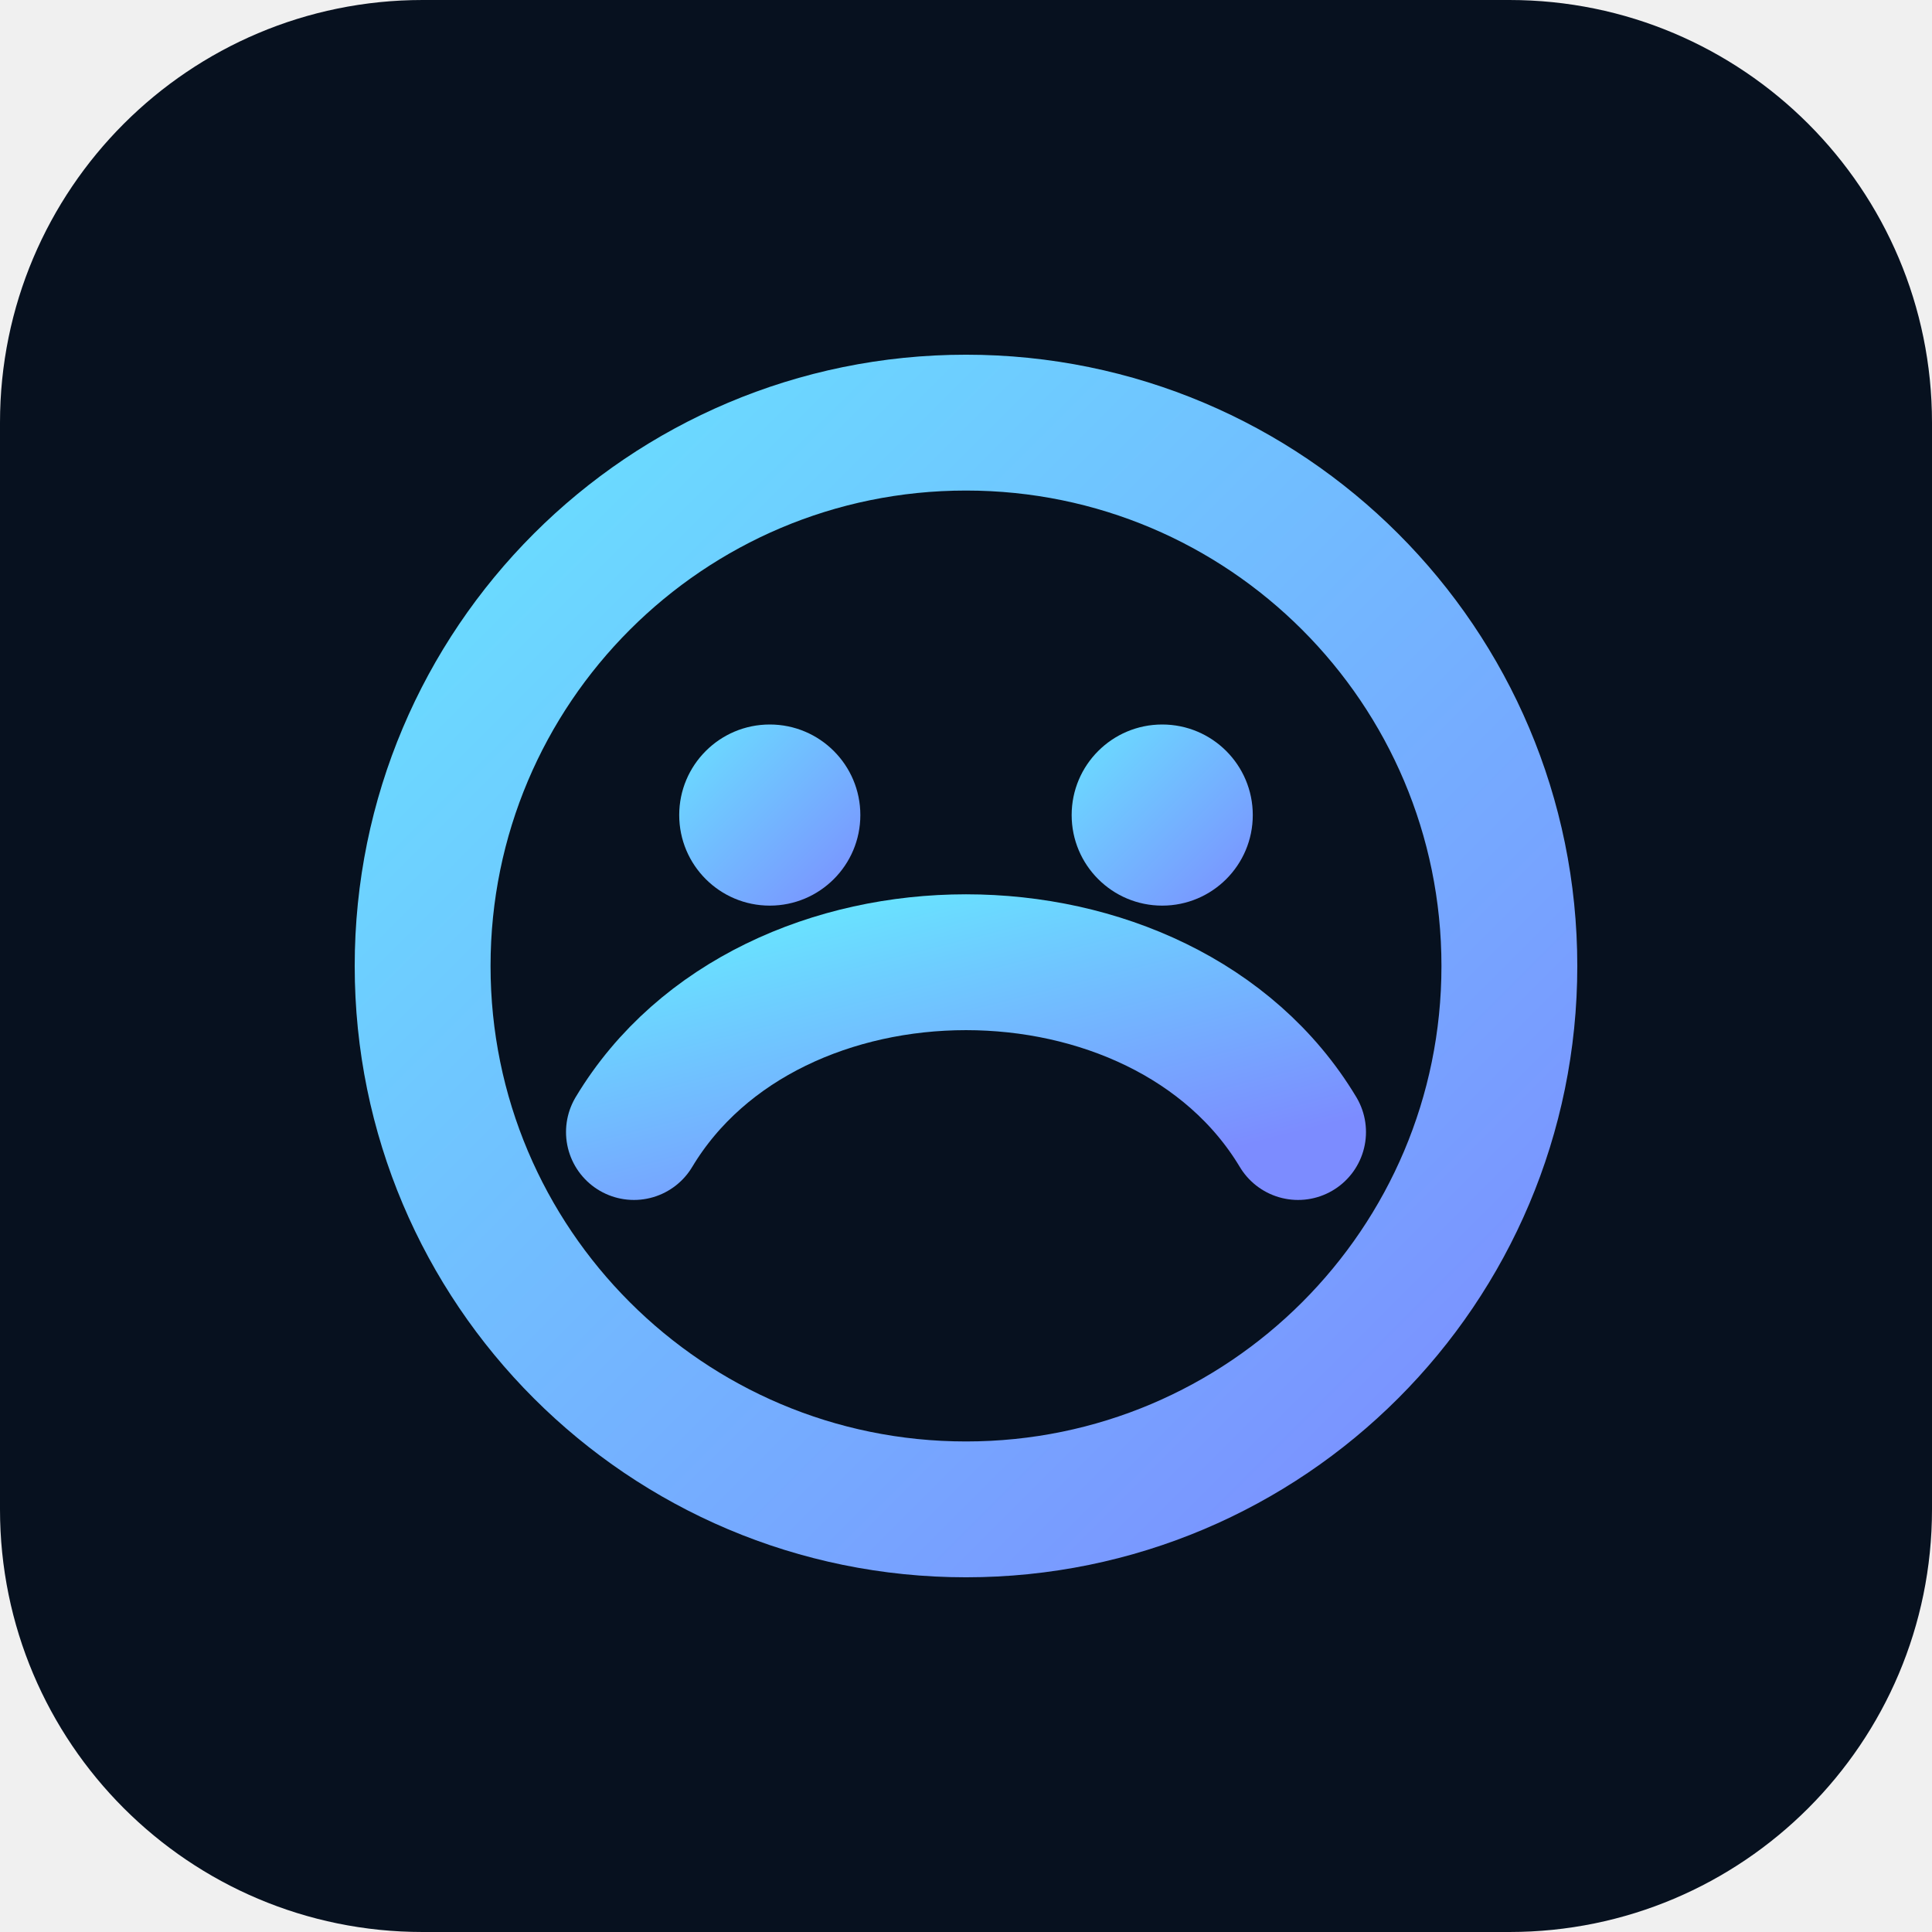
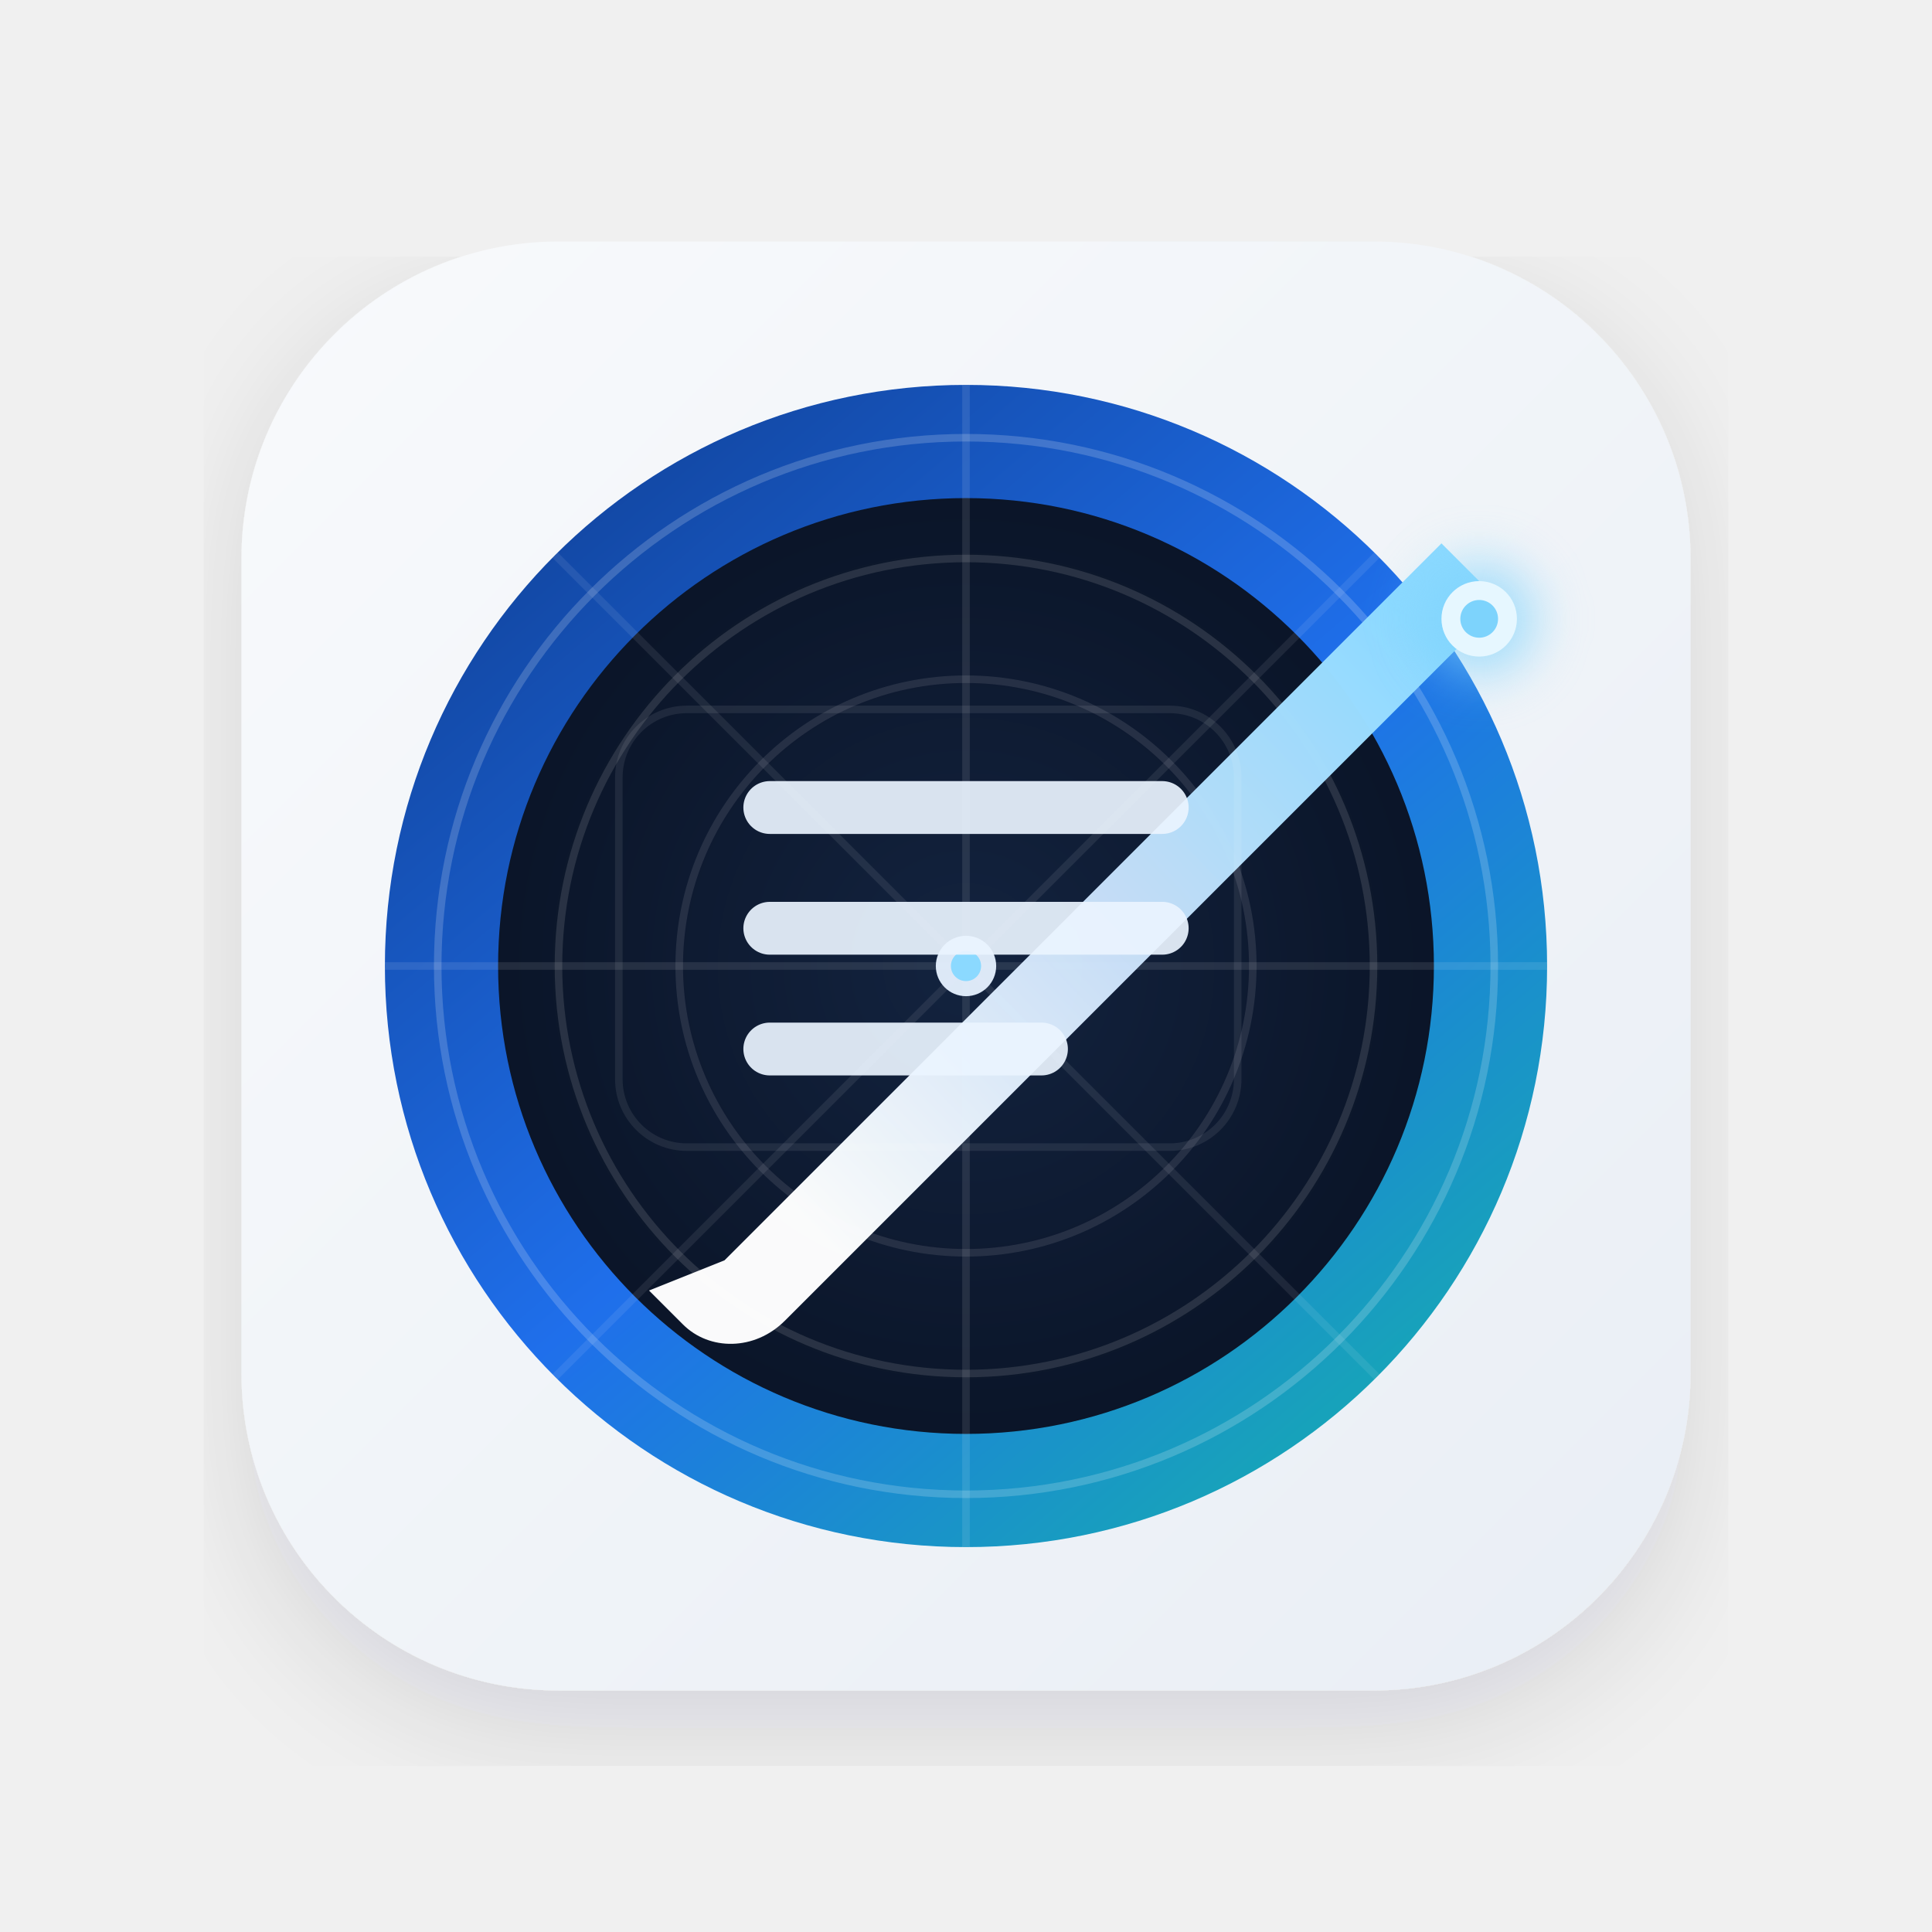
- <svg xmlns="http://www.w3.org/2000/svg" viewBox="0 0 256 256">
+ <svg xmlns="http://www.w3.org/2000/svg" width="512" height="512" viewBox="0 0 512 512" fill="none">
  <defs>
-     <linearGradient id="g" x1="0%" x2="100%" y1="0%" y2="100%">
-       <stop offset="0%" stop-color="#69e2ff" />
-       <stop offset="100%" stop-color="#7c8cff" />
+     <linearGradient id="bg" x1="64" y1="64" x2="448" y2="448" gradientUnits="userSpaceOnUse">
+       <stop stop-color="#F8FAFC" />
+       <stop offset="1" stop-color="#E9EEF5" />
    </linearGradient>
+     <linearGradient id="ring" x1="128" y1="96" x2="400" y2="416" gradientUnits="userSpaceOnUse">
+       <stop stop-color="#0F3D91" />
+       <stop offset="0.5" stop-color="#1F6FEB" />
+       <stop offset="1" stop-color="#14B8A6" />
+     </linearGradient>
+     <linearGradient id="beam" x1="220" y1="330" x2="382" y2="174" gradientUnits="userSpaceOnUse">
+       <stop stop-color="#FFFFFF" stop-opacity="0.98" />
+       <stop offset="0.5" stop-color="#CFE7FF" stop-opacity="0.95" />
+       <stop offset="1" stop-color="#8BD9FF" stop-opacity="1" />
+     </linearGradient>
+     <radialGradient id="core" cx="0" cy="0" r="1" gradientUnits="userSpaceOnUse" gradientTransform="translate(256 256) rotate(90) scale(132)">
+       <stop stop-color="#13233F" />
+       <stop offset="1" stop-color="#0A1427" />
+     </radialGradient>
+     <radialGradient id="glow" cx="0" cy="0" r="1" gradientUnits="userSpaceOnUse" gradientTransform="translate(392 164) rotate(90) scale(24)">
+       <stop stop-color="#7DD3FC" stop-opacity="0.95" />
+       <stop offset="1" stop-color="#7DD3FC" stop-opacity="0" />
+     </radialGradient>
+     <filter id="shadow" x="54" y="58" width="404" height="410" filterUnits="userSpaceOnUse" color-interpolation-filters="sRGB">
+       <feDropShadow dx="0" dy="10" stdDeviation="16" flood-color="#0F172A" flood-opacity="0.12" />
+     </filter>
+     <filter id="softGlow" x="361" y="133" width="62" height="62" filterUnits="userSpaceOnUse" color-interpolation-filters="sRGB">
+       <feGaussianBlur stdDeviation="6" />
+     </filter>
+     <clipPath id="rounded">
+       <rect x="64" y="64" width="384" height="384" rx="84" />
+     </clipPath>
  </defs>
-   <rect width="256" height="256" rx="56" fill="#07111f" />
-   <circle cx="128" cy="128" r="72" fill="none" stroke="url(#g)" stroke-width="18" />
-   <path d="M84 150c18-30 70-30 88 0" fill="none" stroke="url(#g)" stroke-width="18" stroke-linecap="round" />
-   <circle cx="102" cy="108" r="12" fill="url(#g)" />
-   <circle cx="154" cy="108" r="12" fill="url(#g)" />
+   <g filter="url(#shadow)">
+     <rect x="64" y="64" width="384" height="384" rx="84" fill="url(#bg)" />
+   </g>
+   <g clip-path="url(#rounded)">
+     <circle cx="256" cy="256" r="154" fill="url(#ring)" />
+     <circle cx="256" cy="256" r="124" fill="url(#core)" />
+     <circle cx="256" cy="256" r="140" stroke="white" stroke-opacity="0.18" stroke-width="2" />
+     <circle cx="256" cy="256" r="108" stroke="white" stroke-opacity="0.12" stroke-width="2" />
+     <circle cx="256" cy="256" r="76" stroke="white" stroke-opacity="0.1" stroke-width="2" />
+     <path d="M102 256H410" stroke="white" stroke-opacity="0.1" stroke-width="2" />
+     <path d="M256 102V410" stroke="white" stroke-opacity="0.1" stroke-width="2" />
+     <path d="M147 147L365 365" stroke="white" stroke-opacity="0.08" stroke-width="2" />
+     <path d="M365 147L147 365" stroke="white" stroke-opacity="0.08" stroke-width="2" />
+     <circle cx="256" cy="256" r="8" fill="#E6F2FF" fill-opacity="0.95" />
+     <circle cx="256" cy="256" r="4" fill="#8BD9FF" />
+     <path d="M192 334L382 144L398 160L208 350C200 358 188 358 181 351L172 342L192 334Z" fill="url(#beam)" />
+     <g filter="url(#softGlow)">
+       <circle cx="392" cy="164" r="18" fill="url(#glow)" />
+     </g>
+     <circle cx="392" cy="164" r="10" fill="#E6F7FF" />
+     <circle cx="392" cy="164" r="5" fill="#7DD3FC" />
+     <path d="M204 214H308" stroke="#EAF4FF" stroke-opacity="0.92" stroke-width="14" stroke-linecap="round" />
+     <path d="M204 246H308" stroke="#EAF4FF" stroke-opacity="0.92" stroke-width="14" stroke-linecap="round" />
+     <path d="M204 278H276" stroke="#EAF4FF" stroke-opacity="0.92" stroke-width="14" stroke-linecap="round" />
+     <rect x="164" y="188" width="164" height="116" rx="18" stroke="white" stroke-opacity="0.08" stroke-width="2" />
+   </g>
</svg>
